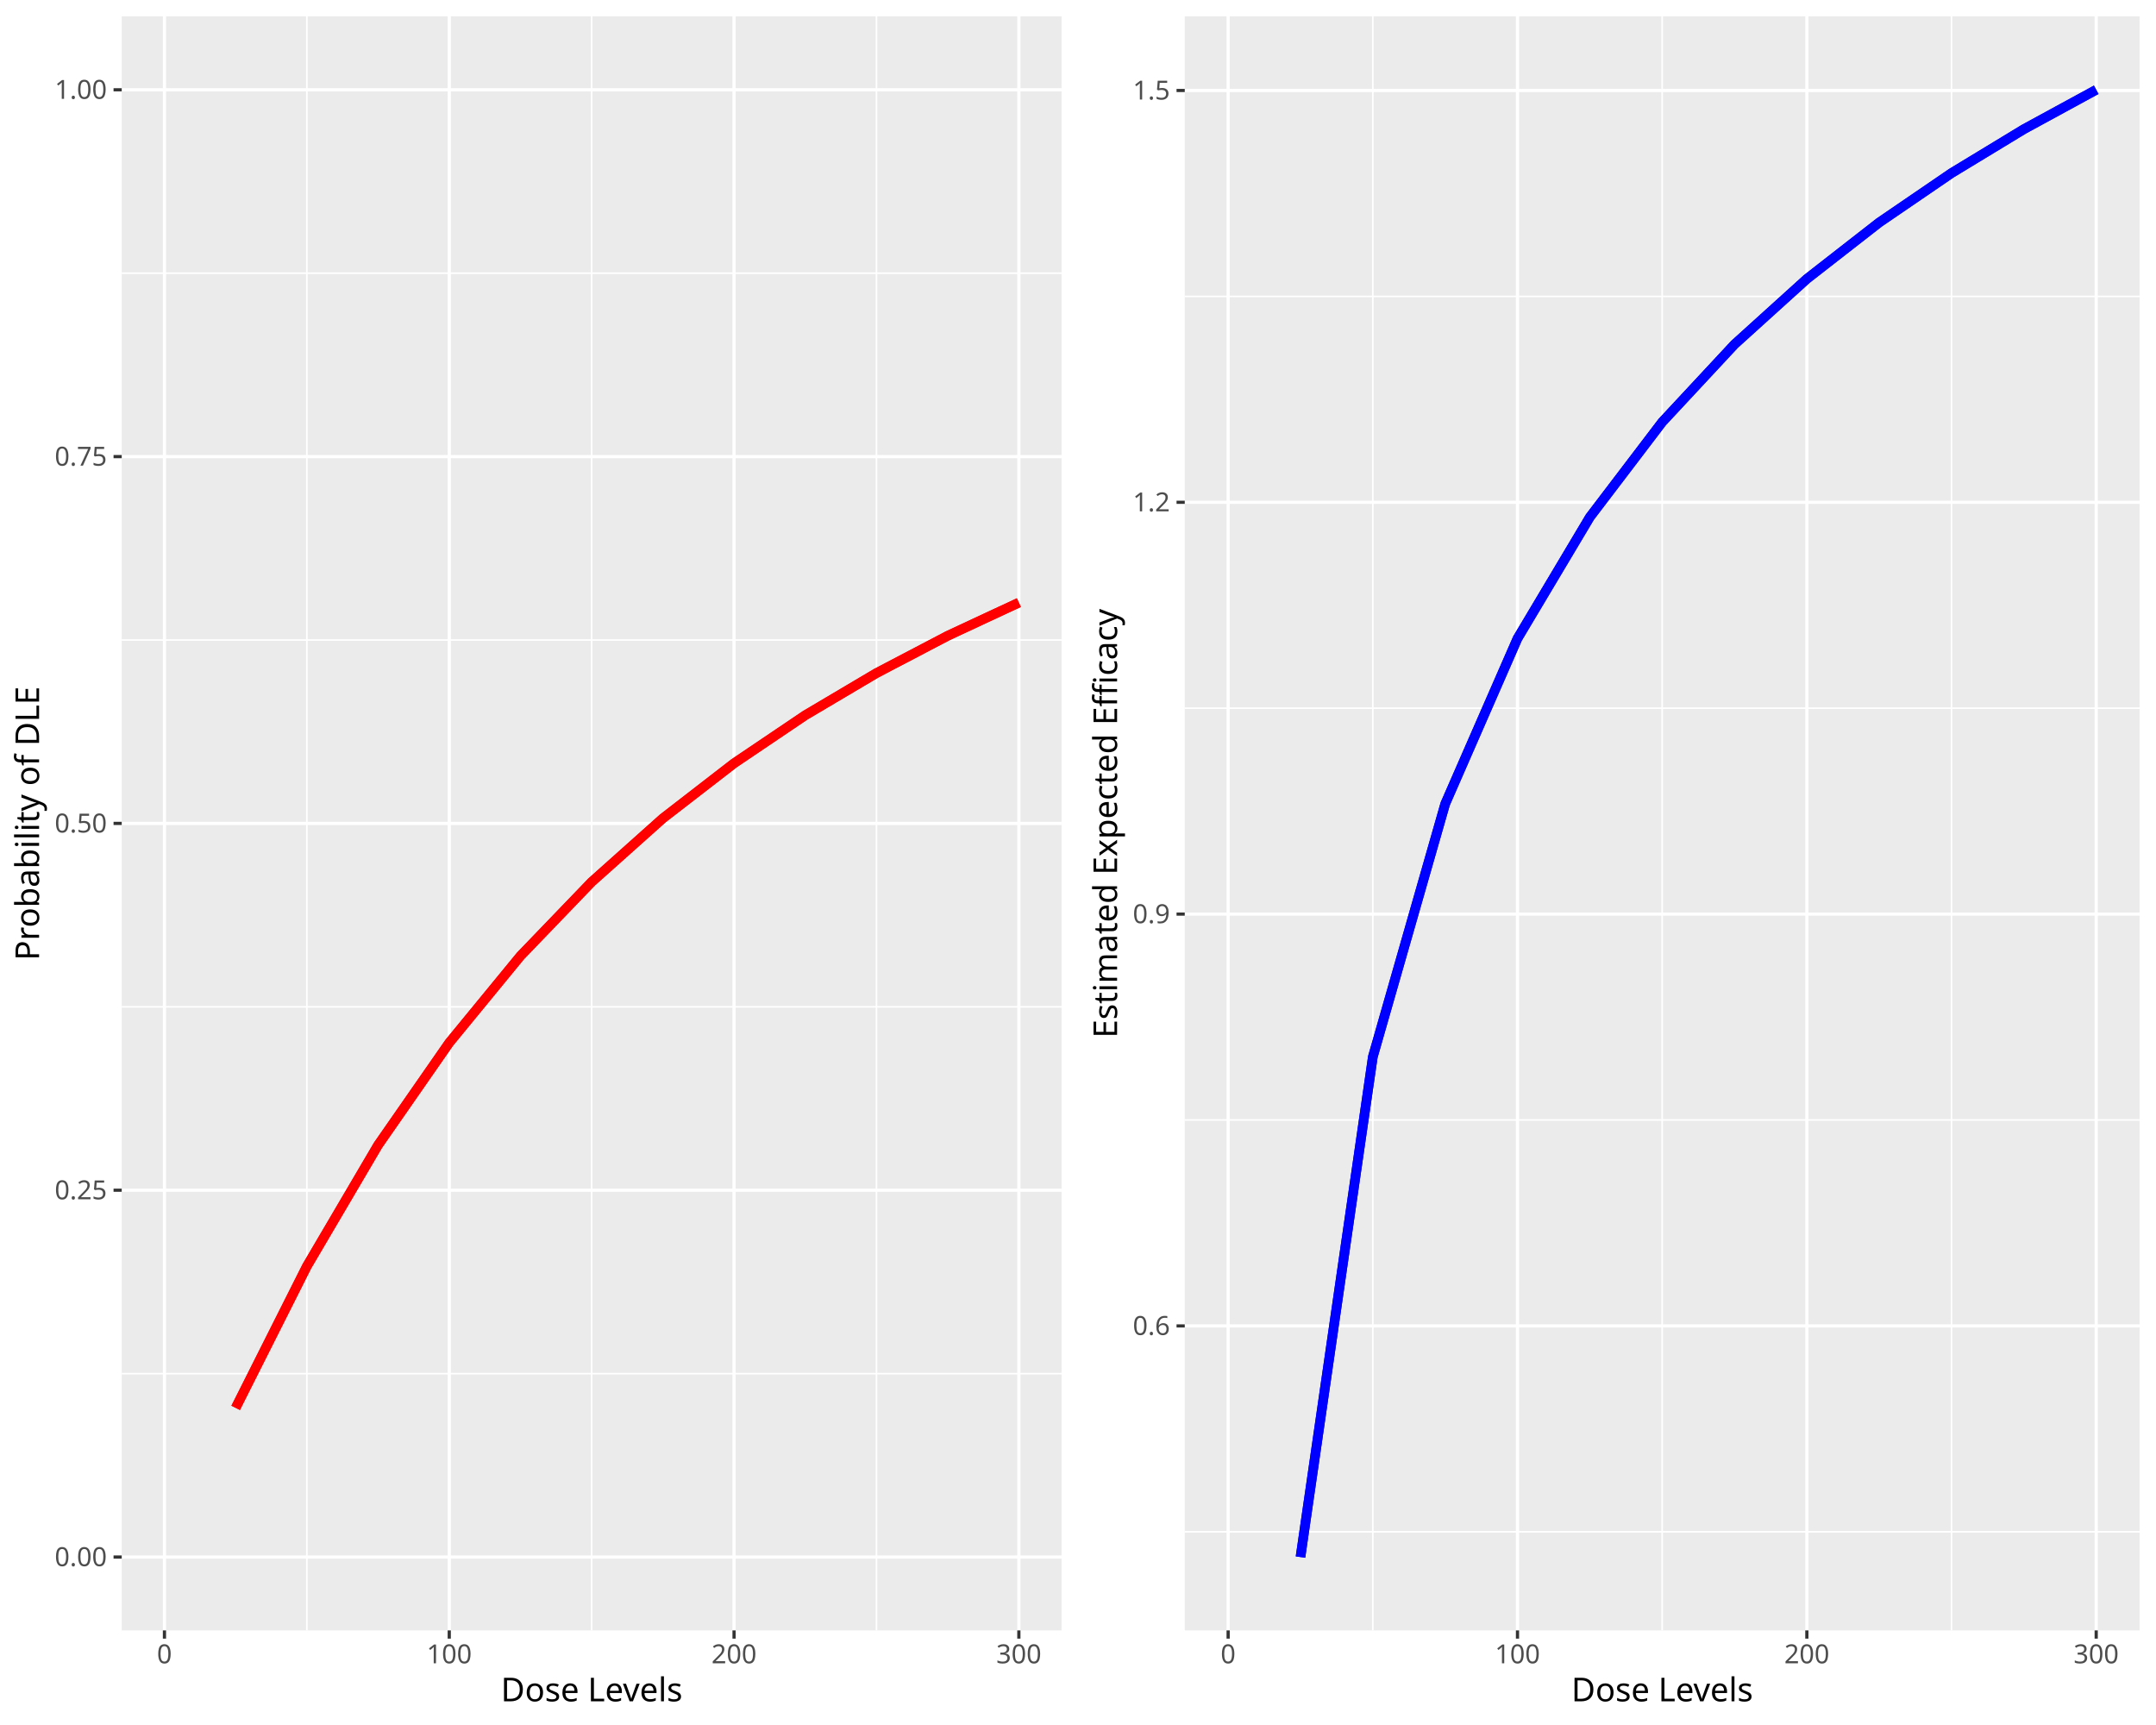
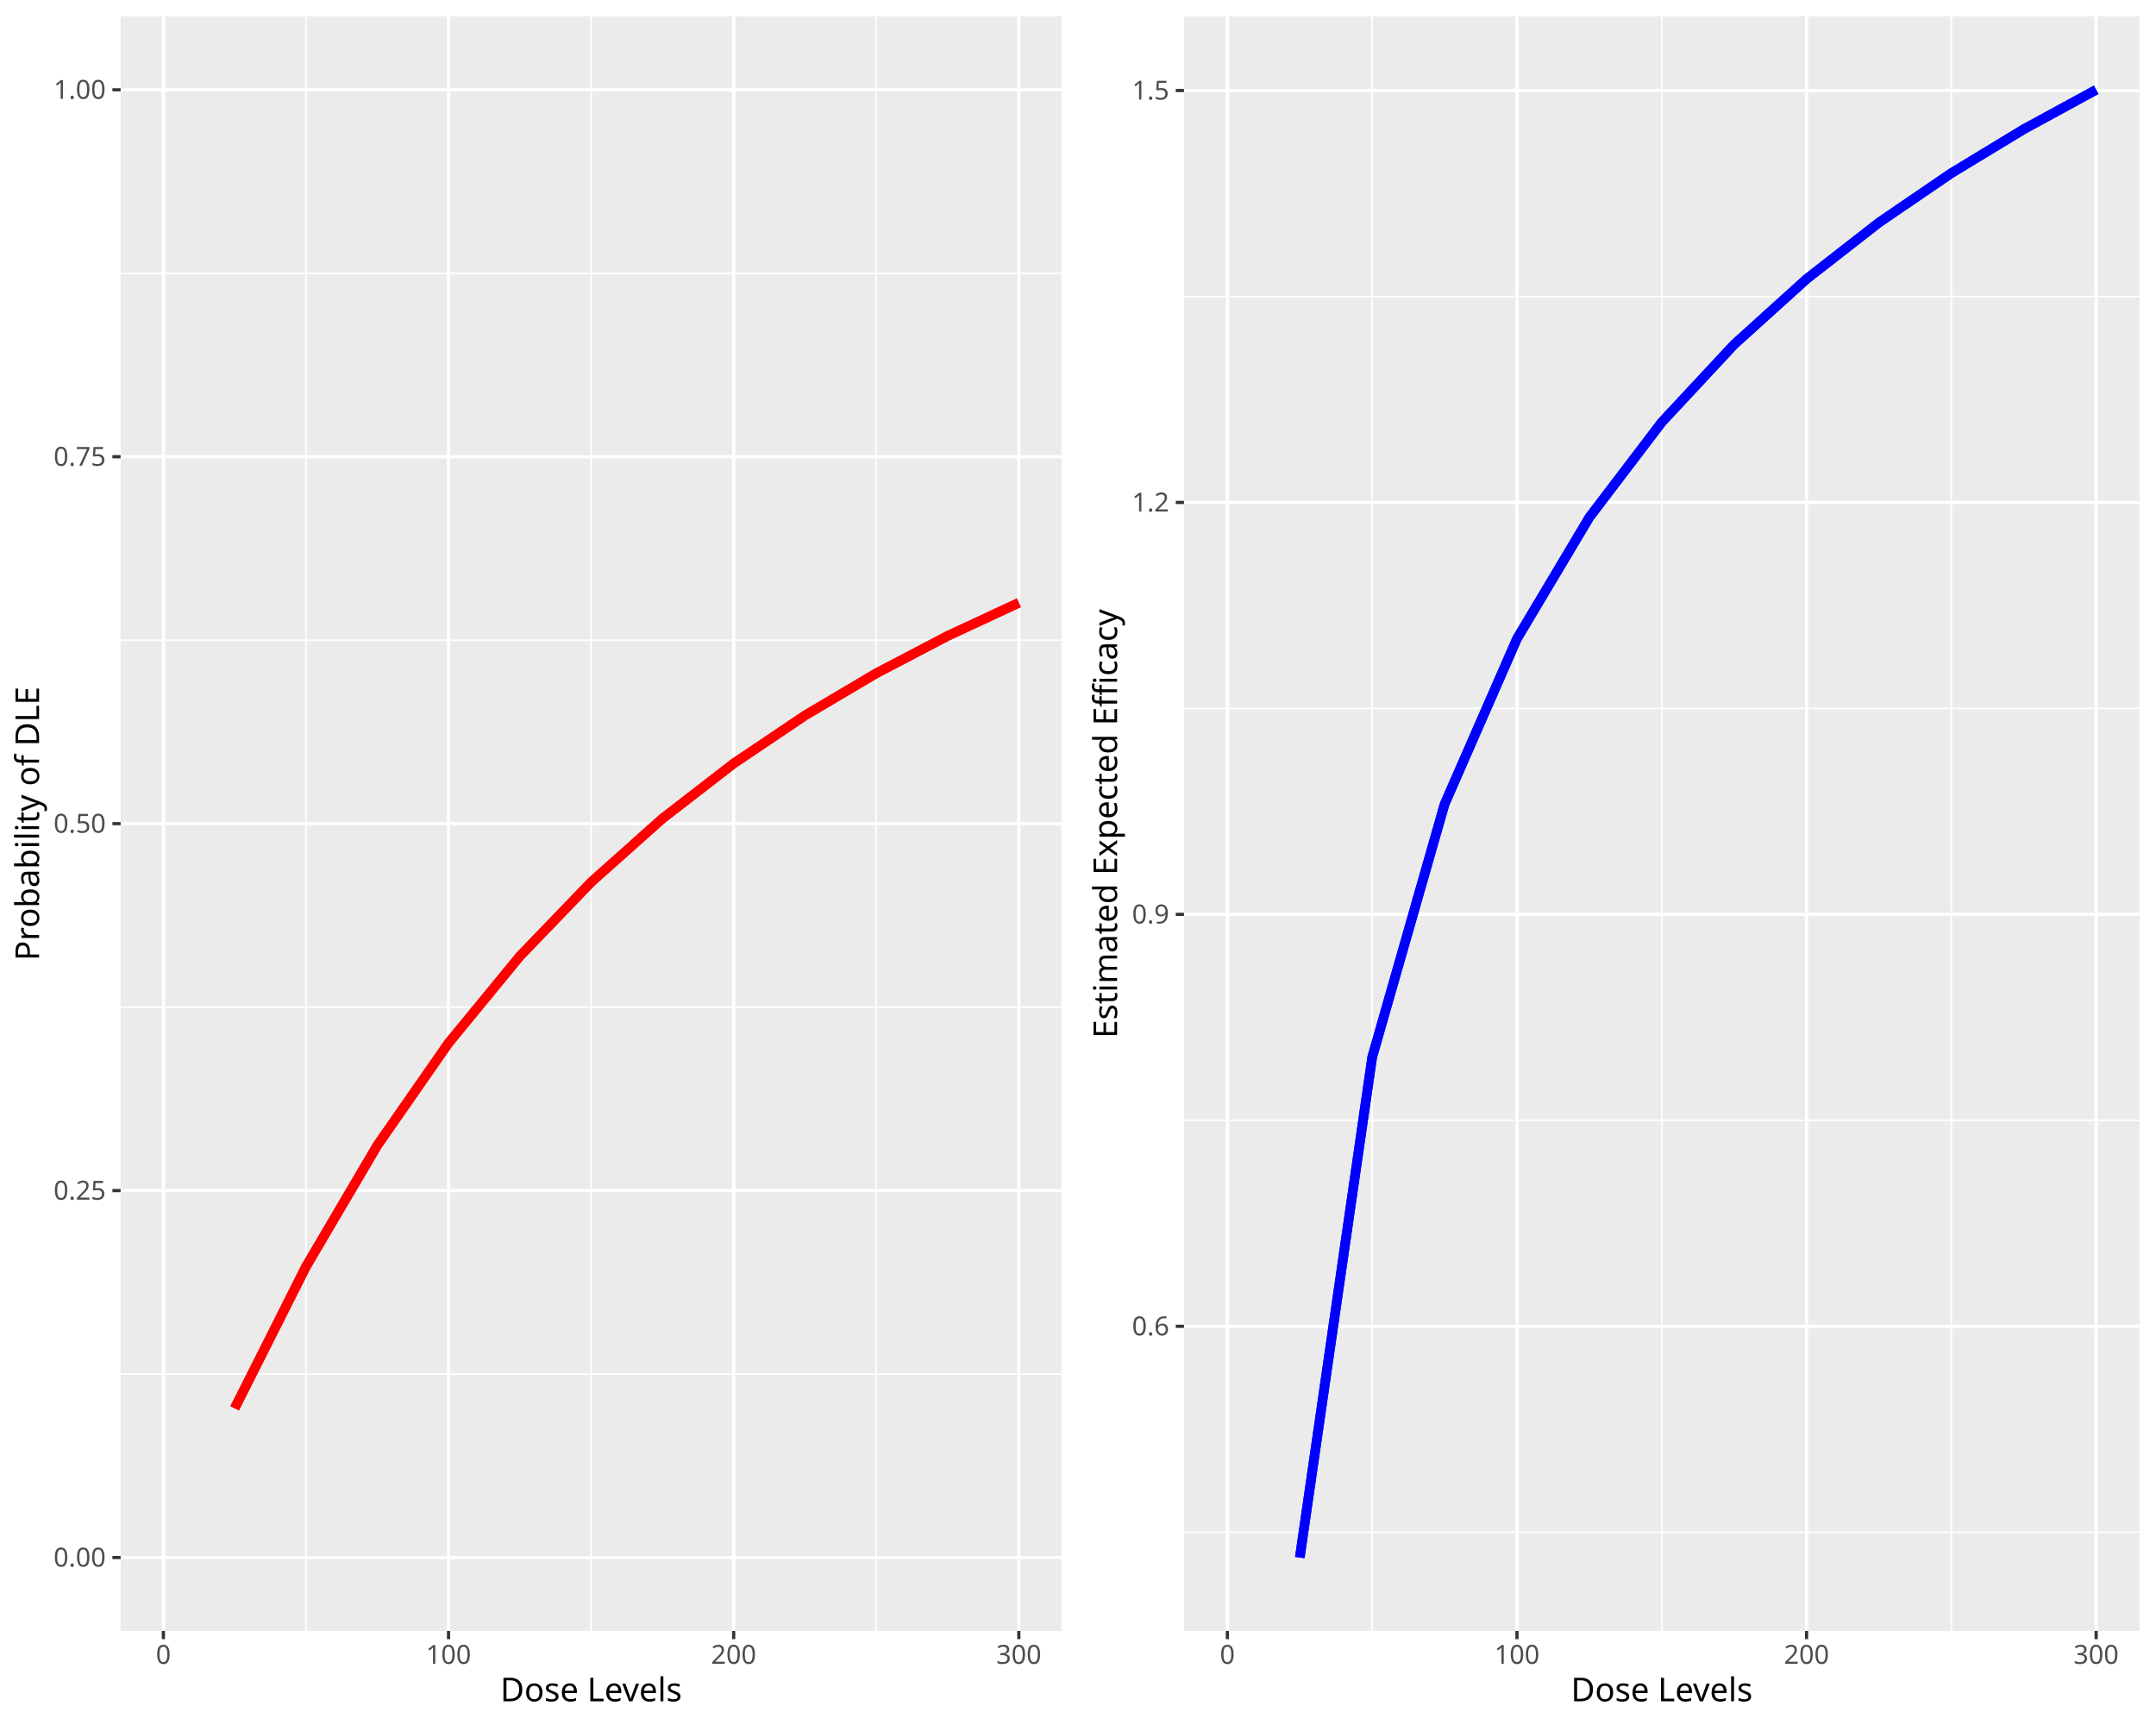
<svg xmlns="http://www.w3.org/2000/svg" class="svglite" data-engine-version="2.0" width="720.00pt" height="576.00pt" viewBox="0 0 720.00 576.00">
  <defs>
    <style type="text/css">
    .svglite line, .svglite polyline, .svglite polygon, .svglite path, .svglite rect, .svglite circle {
      fill: none;
      stroke: #000000;
      stroke-linecap: round;
      stroke-linejoin: round;
      stroke-miterlimit: 10.00;
    }
  </style>
  </defs>
  <rect width="100%" height="100%" style="stroke: none; fill: #FFFFFF;" />
  <defs>
    <clipPath id="cpMC4wMHw3MjAuMDB8MC4wMHw1NzYuMDA=">
      <rect x="0.00" y="0.00" width="720.00" height="576.00" />
    </clipPath>
  </defs>
  <g clip-path="url(#cpMC4wMHw3MjAuMDB8MC4wMHw1NzYuMDA=)">
</g>
  <defs>
    <clipPath id="cpMC4wMHwzNjAuMDB8MC4wMHw1NzYuMDA=">
-       <rect x="0" y="0.00" width="360.00" height="576.00" />
+       <rect x="0.00" y="0.00" width="360.00" height="576.00" />
    </clipPath>
  </defs>
  <g clip-path="url(#cpMC4wMHwzNjAuMDB8MC4wMHw1NzYuMDA=)">
-     <rect x="0" y="0.00" width="360.00" height="576.00" style="stroke-width: 1.07; stroke: #FFFFFF; fill: #FFFFFF;" />
+     <rect x="0.00" y="0.00" width="360.00" height="576.00" style="stroke-width: 1.07; stroke: #FFFFFF; fill: #FFFFFF;" />
  </g>
  <g clip-path="url(#cpMC4wMHw3MjAuMDB8MC4wMHw1NzYuMDA=)">
</g>
  <defs>
-     <clipPath id="cpNDAuNjV8MzU0LjUyfDUuNDh8NTQ0LjQy">
-       <rect x="40.65" y="5.48" width="313.87" height="538.94" />
+     <clipPath id="cpNDAuMjh8MzU0LjUyfDUuNDh8NTQ0LjU5">
+       <rect x="40.28" y="5.48" width="314.24" height="539.11" />
    </clipPath>
  </defs>
-   <g clip-path="url(#cpNDAuNjV8MzU0LjUyfDUuNDh8NTQ0LjQy)">
-     <rect x="40.65" y="5.48" width="313.87" height="538.94" style="stroke-width: 1.07; stroke: none; fill: #EBEBEB;" />
-     <polyline points="40.65,458.68 354.52,458.68 " style="stroke-width: 0.53; stroke: #FFFFFF; stroke-linecap: butt;" />
-     <polyline points="40.65,336.19 354.52,336.19 " style="stroke-width: 0.53; stroke: #FFFFFF; stroke-linecap: butt;" />
-     <polyline points="40.65,213.71 354.52,213.71 " style="stroke-width: 0.53; stroke: #FFFFFF; stroke-linecap: butt;" />
-     <polyline points="40.65,91.22 354.52,91.22 " style="stroke-width: 0.53; stroke: #FFFFFF; stroke-linecap: butt;" />
-     <polyline points="102.48,544.42 102.48,5.48 " style="stroke-width: 0.53; stroke: #FFFFFF; stroke-linecap: butt;" />
-     <polyline points="197.59,544.42 197.59,5.48 " style="stroke-width: 0.53; stroke: #FFFFFF; stroke-linecap: butt;" />
-     <polyline points="292.70,544.42 292.70,5.48 " style="stroke-width: 0.53; stroke: #FFFFFF; stroke-linecap: butt;" />
-     <polyline points="40.65,519.92 354.52,519.92 " style="stroke-width: 1.07; stroke: #FFFFFF; stroke-linecap: butt;" />
-     <polyline points="40.65,397.43 354.52,397.43 " style="stroke-width: 1.07; stroke: #FFFFFF; stroke-linecap: butt;" />
-     <polyline points="40.65,274.95 354.52,274.95 " style="stroke-width: 1.07; stroke: #FFFFFF; stroke-linecap: butt;" />
-     <polyline points="40.65,152.46 354.52,152.46 " style="stroke-width: 1.07; stroke: #FFFFFF; stroke-linecap: butt;" />
-     <polyline points="40.65,29.98 354.52,29.98 " style="stroke-width: 1.07; stroke: #FFFFFF; stroke-linecap: butt;" />
-     <polyline points="54.92,544.42 54.92,5.48 " style="stroke-width: 1.07; stroke: #FFFFFF; stroke-linecap: butt;" />
-     <polyline points="150.03,544.42 150.03,5.48 " style="stroke-width: 1.07; stroke: #FFFFFF; stroke-linecap: butt;" />
-     <polyline points="245.14,544.42 245.14,5.48 " style="stroke-width: 1.07; stroke: #FFFFFF; stroke-linecap: butt;" />
-     <polyline points="340.25,544.42 340.25,5.48 " style="stroke-width: 1.07; stroke: #FFFFFF; stroke-linecap: butt;" />
-     <polyline points="78.70,470.10 102.48,422.82 126.25,382.38 150.03,348.18 173.81,319.20 197.59,294.49 221.37,273.25 245.14,254.87 268.92,238.83 292.70,224.75 316.48,212.30 340.25,201.22 " style="stroke-width: 3.20; stroke: #FF0000; stroke-linecap: butt;" />
-     <polyline points="78.70,470.10 102.48,422.82 126.25,382.38 150.03,348.18 173.81,319.20 197.59,294.49 221.37,273.25 245.14,254.87 268.92,238.83 292.70,224.75 316.48,212.30 340.25,201.22 " style="stroke-width: 3.20; stroke: #FF0000; stroke-linecap: butt;" />
+   <g clip-path="url(#cpNDAuMjh8MzU0LjUyfDUuNDh8NTQ0LjU5)">
+     <rect x="40.28" y="5.48" width="314.24" height="539.11" style="stroke-width: 1.07; stroke: none; fill: #EBEBEB;" />
+     <polyline points="40.28,458.82 354.52,458.82 " style="stroke-width: 0.53; stroke: #FFFFFF; stroke-linecap: butt;" />
+     <polyline points="40.28,336.30 354.52,336.30 " style="stroke-width: 0.53; stroke: #FFFFFF; stroke-linecap: butt;" />
+     <polyline points="40.28,213.77 354.52,213.77 " style="stroke-width: 0.53; stroke: #FFFFFF; stroke-linecap: butt;" />
+     <polyline points="40.28,91.25 354.52,91.25 " style="stroke-width: 0.53; stroke: #FFFFFF; stroke-linecap: butt;" />
+     <polyline points="102.18,544.59 102.18,5.48 " style="stroke-width: 0.53; stroke: #FFFFFF; stroke-linecap: butt;" />
+     <polyline points="197.40,544.59 197.40,5.48 " style="stroke-width: 0.53; stroke: #FFFFFF; stroke-linecap: butt;" />
+     <polyline points="292.63,544.59 292.63,5.48 " style="stroke-width: 0.53; stroke: #FFFFFF; stroke-linecap: butt;" />
+     <polyline points="40.28,520.08 354.52,520.08 " style="stroke-width: 1.07; stroke: #FFFFFF; stroke-linecap: butt;" />
+     <polyline points="40.28,397.56 354.52,397.56 " style="stroke-width: 1.07; stroke: #FFFFFF; stroke-linecap: butt;" />
+     <polyline points="40.28,275.03 354.52,275.03 " style="stroke-width: 1.07; stroke: #FFFFFF; stroke-linecap: butt;" />
+     <polyline points="40.28,152.51 354.52,152.51 " style="stroke-width: 1.07; stroke: #FFFFFF; stroke-linecap: butt;" />
+     <polyline points="40.28,29.98 354.52,29.98 " style="stroke-width: 1.07; stroke: #FFFFFF; stroke-linecap: butt;" />
+     <polyline points="54.57,544.59 54.57,5.48 " style="stroke-width: 1.07; stroke: #FFFFFF; stroke-linecap: butt;" />
+     <polyline points="149.79,544.59 149.79,5.48 " style="stroke-width: 1.07; stroke: #FFFFFF; stroke-linecap: butt;" />
+     <polyline points="245.01,544.59 245.01,5.48 " style="stroke-width: 1.07; stroke: #FFFFFF; stroke-linecap: butt;" />
+     <polyline points="340.24,544.59 340.24,5.48 " style="stroke-width: 1.07; stroke: #FFFFFF; stroke-linecap: butt;" />
+     <polyline points="78.37,470.25 102.18,422.95 125.98,382.50 149.79,348.29 173.60,319.30 197.40,294.58 221.21,273.34 245.01,254.95 268.82,238.91 292.63,224.82 316.43,212.36 340.24,201.28 " style="stroke-width: 3.20; stroke: #FF0000; stroke-linecap: butt;" />
+     <polyline points="78.37,470.25 102.18,422.95 125.98,382.50 149.79,348.29 173.60,319.30 197.40,294.58 221.21,273.34 245.01,254.95 268.82,238.91 292.63,224.82 316.43,212.36 340.24,201.28 " style="stroke-width: 3.20; stroke: #FF0000; stroke-linecap: butt;" />
  </g>
  <g clip-path="url(#cpMC4wMHw3MjAuMDB8MC4wMHw1NzYuMDA=)">
-     <text x="35.72" y="522.95" text-anchor="end" style="font-size: 8.80px; fill: #4D4D4D; font-family: sans;" textLength="17.13px" lengthAdjust="spacingAndGlyphs">0.00</text>
-     <text x="35.72" y="400.46" text-anchor="end" style="font-size: 8.80px; fill: #4D4D4D; font-family: sans;" textLength="17.13px" lengthAdjust="spacingAndGlyphs">0.25</text>
-     <text x="35.72" y="277.98" text-anchor="end" style="font-size: 8.80px; fill: #4D4D4D; font-family: sans;" textLength="17.13px" lengthAdjust="spacingAndGlyphs">0.50</text>
-     <text x="35.72" y="155.49" text-anchor="end" style="font-size: 8.80px; fill: #4D4D4D; font-family: sans;" textLength="17.13px" lengthAdjust="spacingAndGlyphs">0.75</text>
-     <text x="35.72" y="33.00" text-anchor="end" style="font-size: 8.80px; fill: #4D4D4D; font-family: sans;" textLength="17.13px" lengthAdjust="spacingAndGlyphs">1.00</text>
-     <polyline points="37.92,519.92 40.65,519.92 " style="stroke-width: 1.07; stroke: #333333; stroke-linecap: butt;" />
-     <polyline points="37.92,397.43 40.65,397.43 " style="stroke-width: 1.07; stroke: #333333; stroke-linecap: butt;" />
-     <polyline points="37.92,274.95 40.65,274.95 " style="stroke-width: 1.07; stroke: #333333; stroke-linecap: butt;" />
-     <polyline points="37.92,152.46 40.65,152.46 " style="stroke-width: 1.07; stroke: #333333; stroke-linecap: butt;" />
-     <polyline points="37.92,29.98 40.65,29.98 " style="stroke-width: 1.07; stroke: #333333; stroke-linecap: butt;" />
-     <polyline points="54.92,547.16 54.92,544.42 " style="stroke-width: 1.07; stroke: #333333; stroke-linecap: butt;" />
-     <polyline points="150.03,547.16 150.03,544.42 " style="stroke-width: 1.07; stroke: #333333; stroke-linecap: butt;" />
-     <polyline points="245.14,547.16 245.14,544.42 " style="stroke-width: 1.07; stroke: #333333; stroke-linecap: butt;" />
-     <polyline points="340.25,547.16 340.25,544.42 " style="stroke-width: 1.07; stroke: #333333; stroke-linecap: butt;" />
-     <text x="54.92" y="555.40" text-anchor="middle" style="font-size: 8.80px; fill: #4D4D4D; font-family: sans;" textLength="4.89px" lengthAdjust="spacingAndGlyphs">0</text>
-     <text x="150.03" y="555.40" text-anchor="middle" style="font-size: 8.80px; fill: #4D4D4D; font-family: sans;" textLength="14.68px" lengthAdjust="spacingAndGlyphs">100</text>
-     <text x="245.14" y="555.40" text-anchor="middle" style="font-size: 8.80px; fill: #4D4D4D; font-family: sans;" textLength="14.68px" lengthAdjust="spacingAndGlyphs">200</text>
-     <text x="340.25" y="555.40" text-anchor="middle" style="font-size: 8.80px; fill: #4D4D4D; font-family: sans;" textLength="14.68px" lengthAdjust="spacingAndGlyphs">300</text>
-     <text x="197.59" y="568.10" text-anchor="middle" style="font-size: 11.00px; font-family: sans;" textLength="60.55px" lengthAdjust="spacingAndGlyphs">Dose Levels</text>
-     <text transform="translate(13.05,274.95) rotate(-90)" text-anchor="middle" style="font-size: 11.00px; font-family: sans;" textLength="88.05px" lengthAdjust="spacingAndGlyphs">Probability of DLE</text>
+     <text x="35.35" y="523.11" text-anchor="end" style="font-size: 8.80px; fill: #4D4D4D; font-family: sans;" textLength="17.13px" lengthAdjust="spacingAndGlyphs">0.00</text>
+     <text x="35.35" y="400.59" text-anchor="end" style="font-size: 8.80px; fill: #4D4D4D; font-family: sans;" textLength="17.13px" lengthAdjust="spacingAndGlyphs">0.25</text>
+     <text x="35.35" y="278.06" text-anchor="end" style="font-size: 8.80px; fill: #4D4D4D; font-family: sans;" textLength="17.13px" lengthAdjust="spacingAndGlyphs">0.50</text>
+     <text x="35.35" y="155.54" text-anchor="end" style="font-size: 8.80px; fill: #4D4D4D; font-family: sans;" textLength="17.13px" lengthAdjust="spacingAndGlyphs">0.75</text>
+     <text x="35.35" y="33.01" text-anchor="end" style="font-size: 8.80px; fill: #4D4D4D; font-family: sans;" textLength="17.13px" lengthAdjust="spacingAndGlyphs">1.00</text>
+     <polyline points="37.54,520.08 40.28,520.08 " style="stroke-width: 1.07; stroke: #333333; stroke-linecap: butt;" />
+     <polyline points="37.54,397.56 40.28,397.56 " style="stroke-width: 1.07; stroke: #333333; stroke-linecap: butt;" />
+     <polyline points="37.54,275.03 40.28,275.03 " style="stroke-width: 1.07; stroke: #333333; stroke-linecap: butt;" />
+     <polyline points="37.54,152.51 40.28,152.51 " style="stroke-width: 1.07; stroke: #333333; stroke-linecap: butt;" />
+     <polyline points="37.54,29.98 40.28,29.98 " style="stroke-width: 1.07; stroke: #333333; stroke-linecap: butt;" />
+     <polyline points="54.57,547.33 54.57,544.59 " style="stroke-width: 1.07; stroke: #333333; stroke-linecap: butt;" />
+     <polyline points="149.79,547.33 149.79,544.59 " style="stroke-width: 1.07; stroke: #333333; stroke-linecap: butt;" />
+     <polyline points="245.01,547.33 245.01,544.59 " style="stroke-width: 1.07; stroke: #333333; stroke-linecap: butt;" />
+     <polyline points="340.24,547.33 340.24,544.59 " style="stroke-width: 1.07; stroke: #333333; stroke-linecap: butt;" />
+     <text x="54.57" y="555.57" text-anchor="middle" style="font-size: 8.80px; fill: #4D4D4D; font-family: sans;" textLength="4.89px" lengthAdjust="spacingAndGlyphs">0</text>
+     <text x="149.79" y="555.57" text-anchor="middle" style="font-size: 8.80px; fill: #4D4D4D; font-family: sans;" textLength="14.68px" lengthAdjust="spacingAndGlyphs">100</text>
+     <text x="245.01" y="555.57" text-anchor="middle" style="font-size: 8.80px; fill: #4D4D4D; font-family: sans;" textLength="14.68px" lengthAdjust="spacingAndGlyphs">200</text>
+     <text x="340.24" y="555.57" text-anchor="middle" style="font-size: 8.80px; fill: #4D4D4D; font-family: sans;" textLength="14.68px" lengthAdjust="spacingAndGlyphs">300</text>
+     <text x="197.40" y="568.09" text-anchor="middle" style="font-size: 11.00px; font-family: sans;" textLength="60.55px" lengthAdjust="spacingAndGlyphs">Dose Levels</text>
+     <text transform="translate(13.05,275.03) rotate(-90)" text-anchor="middle" style="font-size: 11.00px; font-family: sans;" textLength="88.05px" lengthAdjust="spacingAndGlyphs">Probability of DLE</text>
  </g>
  <defs>
    <clipPath id="cpMzYwLjAwfDcyMC4wMHwwLjAwfDU3Ni4wMA==">
      <rect x="360.00" y="0.00" width="360.00" height="576.00" />
    </clipPath>
  </defs>
  <g clip-path="url(#cpMzYwLjAwfDcyMC4wMHwwLjAwfDU3Ni4wMA==)">
    <rect x="360.00" y="0.00" width="360.00" height="576.00" style="stroke-width: 1.07; stroke: #FFFFFF; fill: #FFFFFF;" />
  </g>
  <g clip-path="url(#cpMC4wMHw3MjAuMDB8MC4wMHw1NzYuMDA=)">
</g>
  <defs>
-     <clipPath id="cpMzk1LjY1fDcxNC41Mnw1LjQ4fDU0NC40Mg==">
-       <rect x="395.65" y="5.48" width="318.87" height="538.94" />
+     <clipPath id="cpMzk1LjM5fDcxNC41Mnw1LjQ4fDU0NC41OQ==">
+       <rect x="395.39" y="5.48" width="319.13" height="539.11" />
    </clipPath>
  </defs>
-   <g clip-path="url(#cpMzk1LjY1fDcxNC41Mnw1LjQ4fDU0NC40Mg==)">
-     <rect x="395.65" y="5.48" width="318.87" height="538.94" style="stroke-width: 1.07; stroke: none; fill: #EBEBEB;" />
-     <polyline points="395.65,511.49 714.52,511.49 " style="stroke-width: 0.53; stroke: #FFFFFF; stroke-linecap: butt;" />
-     <polyline points="395.65,373.98 714.52,373.98 " style="stroke-width: 0.53; stroke: #FFFFFF; stroke-linecap: butt;" />
-     <polyline points="395.65,236.47 714.52,236.47 " style="stroke-width: 0.53; stroke: #FFFFFF; stroke-linecap: butt;" />
-     <polyline points="395.65,98.97 714.52,98.97 " style="stroke-width: 0.53; stroke: #FFFFFF; stroke-linecap: butt;" />
-     <polyline points="458.46,544.42 458.46,5.48 " style="stroke-width: 0.53; stroke: #FFFFFF; stroke-linecap: butt;" />
-     <polyline points="555.09,544.42 555.09,5.48 " style="stroke-width: 0.53; stroke: #FFFFFF; stroke-linecap: butt;" />
-     <polyline points="651.71,544.42 651.71,5.48 " style="stroke-width: 0.53; stroke: #FFFFFF; stroke-linecap: butt;" />
-     <polyline points="395.65,442.74 714.52,442.74 " style="stroke-width: 1.07; stroke: #FFFFFF; stroke-linecap: butt;" />
-     <polyline points="395.65,305.23 714.52,305.23 " style="stroke-width: 1.07; stroke: #FFFFFF; stroke-linecap: butt;" />
-     <polyline points="395.65,167.72 714.52,167.72 " style="stroke-width: 1.07; stroke: #FFFFFF; stroke-linecap: butt;" />
-     <polyline points="395.65,30.21 714.52,30.21 " style="stroke-width: 1.07; stroke: #FFFFFF; stroke-linecap: butt;" />
-     <polyline points="410.14,544.42 410.14,5.48 " style="stroke-width: 1.07; stroke: #FFFFFF; stroke-linecap: butt;" />
-     <polyline points="506.77,544.42 506.77,5.48 " style="stroke-width: 1.07; stroke: #FFFFFF; stroke-linecap: butt;" />
-     <polyline points="603.40,544.42 603.40,5.48 " style="stroke-width: 1.07; stroke: #FFFFFF; stroke-linecap: butt;" />
-     <polyline points="700.03,544.42 700.03,5.48 " style="stroke-width: 1.07; stroke: #FFFFFF; stroke-linecap: butt;" />
-     <polyline points="434.30,519.92 458.46,352.90 482.62,268.45 506.77,213.20 530.93,172.68 555.09,140.94 579.24,114.99 603.40,93.13 627.56,74.30 651.71,57.80 675.87,43.14 700.03,29.98 " style="stroke-width: 3.20; stroke: #0000FF; stroke-linecap: butt;" />
-     <polyline points="434.30,519.92 458.46,352.90 482.62,268.45 506.77,213.20 530.93,172.68 555.09,140.94 579.24,114.99 603.40,93.13 627.56,74.30 651.71,57.80 675.87,43.14 700.03,29.98 " style="stroke-width: 3.20; stroke: #0000FF; stroke-linecap: butt;" />
+   <g clip-path="url(#cpMzk1LjM5fDcxNC41Mnw1LjQ4fDU0NC41OQ==)">
+     <rect x="395.39" y="5.48" width="319.13" height="539.11" style="stroke-width: 1.07; stroke: none; fill: #EBEBEB;" />
+     <polyline points="395.39,511.65 714.52,511.65 " style="stroke-width: 0.53; stroke: #FFFFFF; stroke-linecap: butt;" />
+     <polyline points="395.39,374.10 714.52,374.10 " style="stroke-width: 0.53; stroke: #FFFFFF; stroke-linecap: butt;" />
+     <polyline points="395.39,236.55 714.52,236.55 " style="stroke-width: 0.53; stroke: #FFFFFF; stroke-linecap: butt;" />
+     <polyline points="395.39,99.00 714.52,99.00 " style="stroke-width: 0.53; stroke: #FFFFFF; stroke-linecap: butt;" />
+     <polyline points="458.25,544.59 458.25,5.48 " style="stroke-width: 0.53; stroke: #FFFFFF; stroke-linecap: butt;" />
+     <polyline points="554.95,544.59 554.95,5.48 " style="stroke-width: 0.53; stroke: #FFFFFF; stroke-linecap: butt;" />
+     <polyline points="651.66,544.59 651.66,5.48 " style="stroke-width: 0.53; stroke: #FFFFFF; stroke-linecap: butt;" />
+     <polyline points="395.39,442.87 714.52,442.87 " style="stroke-width: 1.07; stroke: #FFFFFF; stroke-linecap: butt;" />
+     <polyline points="395.39,305.32 714.52,305.32 " style="stroke-width: 1.07; stroke: #FFFFFF; stroke-linecap: butt;" />
+     <polyline points="395.39,167.77 714.52,167.77 " style="stroke-width: 1.07; stroke: #FFFFFF; stroke-linecap: butt;" />
+     <polyline points="395.39,30.22 714.52,30.22 " style="stroke-width: 1.07; stroke: #FFFFFF; stroke-linecap: butt;" />
+     <polyline points="409.89,544.59 409.89,5.48 " style="stroke-width: 1.07; stroke: #FFFFFF; stroke-linecap: butt;" />
+     <polyline points="506.60,544.59 506.60,5.48 " style="stroke-width: 1.07; stroke: #FFFFFF; stroke-linecap: butt;" />
+     <polyline points="603.31,544.59 603.31,5.48 " style="stroke-width: 1.07; stroke: #FFFFFF; stroke-linecap: butt;" />
+     <polyline points="700.01,544.59 700.01,5.48 " style="stroke-width: 1.07; stroke: #FFFFFF; stroke-linecap: butt;" />
+     <polyline points="434.07,520.08 458.25,353.01 482.42,268.53 506.60,213.27 530.78,172.73 554.95,140.98 579.13,115.02 603.31,93.16 627.48,74.32 651.66,57.81 675.84,43.15 700.01,29.98 " style="stroke-width: 3.20; stroke: #0000FF; stroke-linecap: butt;" />
+     <polyline points="434.07,520.08 458.25,353.01 482.42,268.53 506.60,213.27 530.78,172.73 554.95,140.98 579.13,115.02 603.31,93.16 627.48,74.32 651.66,57.81 675.84,43.15 700.01,29.98 " style="stroke-width: 3.20; stroke: #0000FF; stroke-linecap: butt;" />
  </g>
  <g clip-path="url(#cpMC4wMHw3MjAuMDB8MC4wMHw1NzYuMDA=)">
-     <text x="390.72" y="445.76" text-anchor="end" style="font-size: 8.80px; fill: #4D4D4D; font-family: sans;" textLength="12.23px" lengthAdjust="spacingAndGlyphs">0.6</text>
-     <text x="390.72" y="308.26" text-anchor="end" style="font-size: 8.80px; fill: #4D4D4D; font-family: sans;" textLength="12.23px" lengthAdjust="spacingAndGlyphs">0.9</text>
-     <text x="390.72" y="170.75" text-anchor="end" style="font-size: 8.80px; fill: #4D4D4D; font-family: sans;" textLength="12.23px" lengthAdjust="spacingAndGlyphs">1.2</text>
-     <text x="390.72" y="33.24" text-anchor="end" style="font-size: 8.80px; fill: #4D4D4D; font-family: sans;" textLength="12.23px" lengthAdjust="spacingAndGlyphs">1.5</text>
-     <polyline points="392.91,442.74 395.65,442.74 " style="stroke-width: 1.07; stroke: #333333; stroke-linecap: butt;" />
-     <polyline points="392.91,305.23 395.65,305.23 " style="stroke-width: 1.07; stroke: #333333; stroke-linecap: butt;" />
-     <polyline points="392.91,167.72 395.65,167.72 " style="stroke-width: 1.07; stroke: #333333; stroke-linecap: butt;" />
-     <polyline points="392.91,30.21 395.65,30.21 " style="stroke-width: 1.07; stroke: #333333; stroke-linecap: butt;" />
-     <polyline points="410.14,547.16 410.14,544.42 " style="stroke-width: 1.07; stroke: #333333; stroke-linecap: butt;" />
-     <polyline points="506.77,547.16 506.77,544.42 " style="stroke-width: 1.07; stroke: #333333; stroke-linecap: butt;" />
-     <polyline points="603.40,547.16 603.40,544.42 " style="stroke-width: 1.07; stroke: #333333; stroke-linecap: butt;" />
-     <polyline points="700.03,547.16 700.03,544.42 " style="stroke-width: 1.07; stroke: #333333; stroke-linecap: butt;" />
-     <text x="410.14" y="555.40" text-anchor="middle" style="font-size: 8.80px; fill: #4D4D4D; font-family: sans;" textLength="4.89px" lengthAdjust="spacingAndGlyphs">0</text>
-     <text x="506.77" y="555.40" text-anchor="middle" style="font-size: 8.80px; fill: #4D4D4D; font-family: sans;" textLength="14.68px" lengthAdjust="spacingAndGlyphs">100</text>
-     <text x="603.40" y="555.40" text-anchor="middle" style="font-size: 8.80px; fill: #4D4D4D; font-family: sans;" textLength="14.68px" lengthAdjust="spacingAndGlyphs">200</text>
-     <text x="700.03" y="555.40" text-anchor="middle" style="font-size: 8.80px; fill: #4D4D4D; font-family: sans;" textLength="14.68px" lengthAdjust="spacingAndGlyphs">300</text>
-     <text x="555.09" y="568.10" text-anchor="middle" style="font-size: 11.00px; font-family: sans;" textLength="60.55px" lengthAdjust="spacingAndGlyphs">Dose Levels</text>
-     <text transform="translate(373.05,274.95) rotate(-90)" text-anchor="middle" style="font-size: 11.00px; font-family: sans;" textLength="139.43px" lengthAdjust="spacingAndGlyphs">Estimated Expected Efficacy</text>
+     <text x="390.46" y="445.90" text-anchor="end" style="font-size: 8.80px; fill: #4D4D4D; font-family: sans;" textLength="12.23px" lengthAdjust="spacingAndGlyphs">0.6</text>
+     <text x="390.46" y="308.35" text-anchor="end" style="font-size: 8.80px; fill: #4D4D4D; font-family: sans;" textLength="12.23px" lengthAdjust="spacingAndGlyphs">0.9</text>
+     <text x="390.46" y="170.80" text-anchor="end" style="font-size: 8.80px; fill: #4D4D4D; font-family: sans;" textLength="12.23px" lengthAdjust="spacingAndGlyphs">1.2</text>
+     <text x="390.46" y="33.25" text-anchor="end" style="font-size: 8.80px; fill: #4D4D4D; font-family: sans;" textLength="12.23px" lengthAdjust="spacingAndGlyphs">1.5</text>
+     <polyline points="392.65,442.87 395.39,442.87 " style="stroke-width: 1.07; stroke: #333333; stroke-linecap: butt;" />
+     <polyline points="392.65,305.32 395.39,305.32 " style="stroke-width: 1.07; stroke: #333333; stroke-linecap: butt;" />
+     <polyline points="392.65,167.77 395.39,167.77 " style="stroke-width: 1.07; stroke: #333333; stroke-linecap: butt;" />
+     <polyline points="392.65,30.22 395.39,30.22 " style="stroke-width: 1.07; stroke: #333333; stroke-linecap: butt;" />
+     <polyline points="409.89,547.33 409.89,544.59 " style="stroke-width: 1.07; stroke: #333333; stroke-linecap: butt;" />
+     <polyline points="506.60,547.33 506.60,544.59 " style="stroke-width: 1.07; stroke: #333333; stroke-linecap: butt;" />
+     <polyline points="603.31,547.33 603.31,544.59 " style="stroke-width: 1.07; stroke: #333333; stroke-linecap: butt;" />
+     <polyline points="700.01,547.33 700.01,544.59 " style="stroke-width: 1.07; stroke: #333333; stroke-linecap: butt;" />
+     <text x="409.89" y="555.57" text-anchor="middle" style="font-size: 8.80px; fill: #4D4D4D; font-family: sans;" textLength="4.89px" lengthAdjust="spacingAndGlyphs">0</text>
+     <text x="506.60" y="555.57" text-anchor="middle" style="font-size: 8.80px; fill: #4D4D4D; font-family: sans;" textLength="14.68px" lengthAdjust="spacingAndGlyphs">100</text>
+     <text x="603.31" y="555.57" text-anchor="middle" style="font-size: 8.80px; fill: #4D4D4D; font-family: sans;" textLength="14.68px" lengthAdjust="spacingAndGlyphs">200</text>
+     <text x="700.01" y="555.57" text-anchor="middle" style="font-size: 8.80px; fill: #4D4D4D; font-family: sans;" textLength="14.68px" lengthAdjust="spacingAndGlyphs">300</text>
+     <text x="554.95" y="568.09" text-anchor="middle" style="font-size: 11.00px; font-family: sans;" textLength="60.55px" lengthAdjust="spacingAndGlyphs">Dose Levels</text>
+     <text transform="translate(373.05,275.03) rotate(-90)" text-anchor="middle" style="font-size: 11.00px; font-family: sans;" textLength="139.43px" lengthAdjust="spacingAndGlyphs">Estimated Expected Efficacy</text>
  </g>
</svg>
